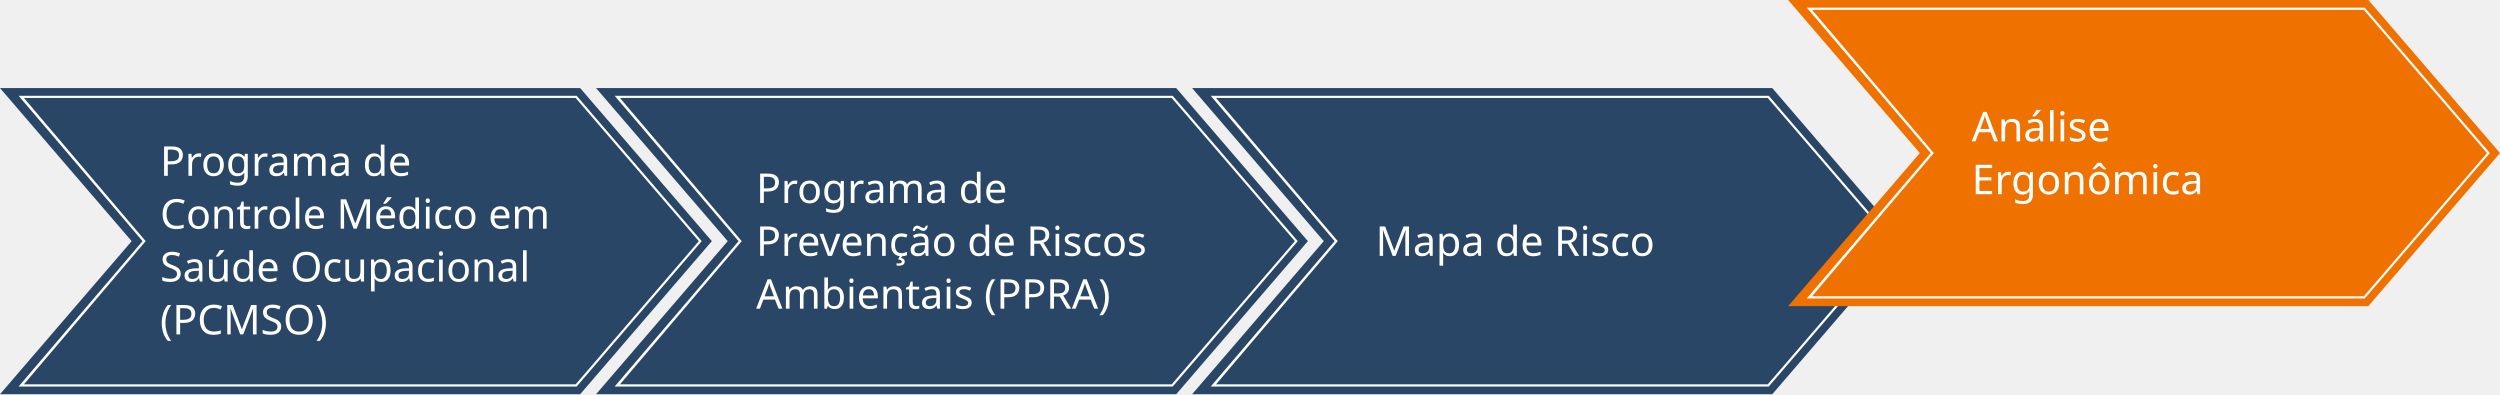
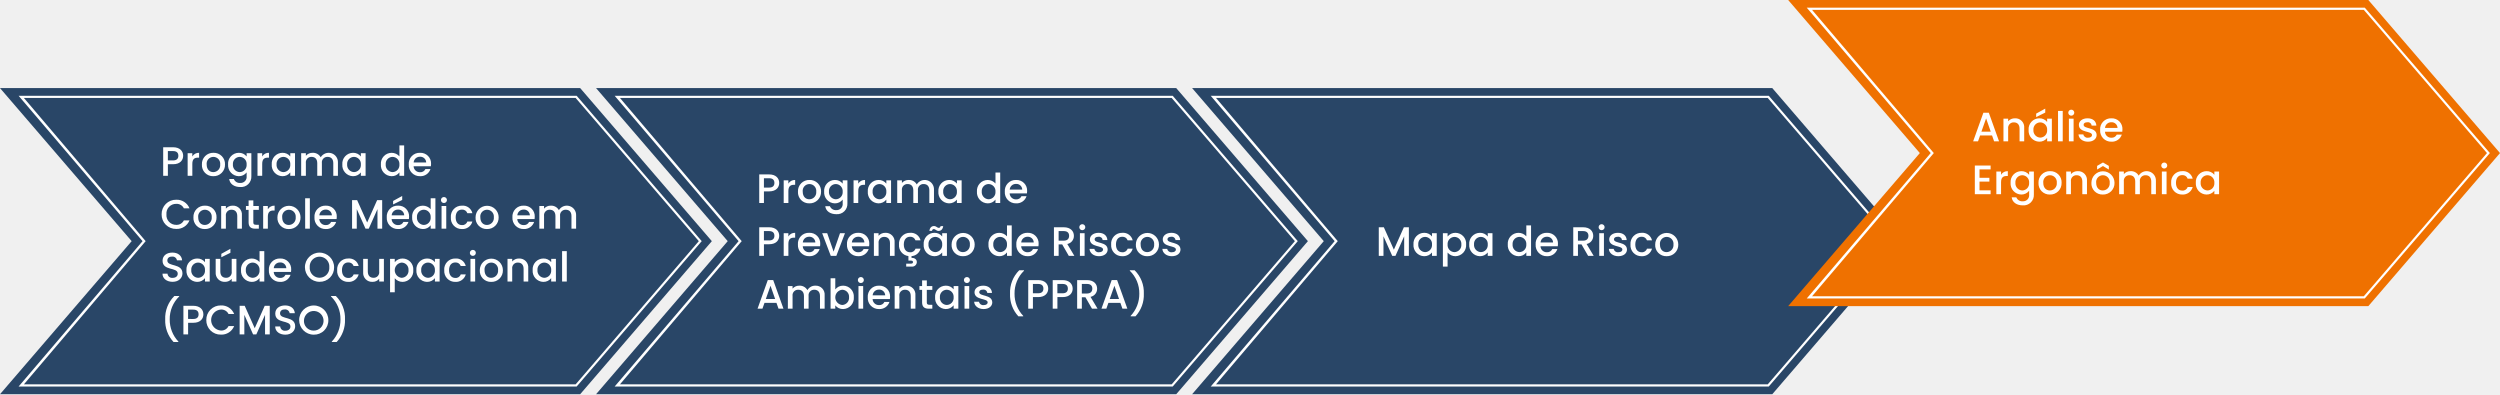
<svg xmlns="http://www.w3.org/2000/svg" width="851.435" height="134.261" viewBox="0 0 851.435 134.261">
  <g id="Grupo_1653" data-name="Grupo 1653" transform="translate(-129.282 -240.369)">
    <g id="Grupo_1649" data-name="Grupo 1649" transform="translate(203.808 18.25)">
      <g id="Grupo_1647" data-name="Grupo 1647">
        <path id="Caminho_21149" data-name="Caminho 21149" d="M197.592,104.261H0L44.843,52.131,0,0H197.592l44.843,52.131Z" transform="translate(128.475 252.119)" fill="#294667" />
        <path id="Caminho_21150" data-name="Caminho 21150" d="M198.531,102.529H8.471L50.689,53.015,8.471,3.5H198.533l42.593,49.515ZM10.28,101.782H198.188l41.95-48.767L198.188,4.247H10.28L51.748,53.015Z" transform="translate(126.334 251.235)" fill="#fff" />
      </g>
-       <text id="Programa_de_Prevenção_de_Riscos_Ambientais_PPRA_" data-name="Programa de Prevenção de Riscos Ambientais (PPRA)" transform="translate(183 276.25)" fill="#fff" font-size="14" font-family="Poppins-Medium, Poppins" font-weight="500">
-         <tspan x="0" y="15">Programa de </tspan>
-         <tspan x="0" y="33">Prevenção de Riscos </tspan>
-         <tspan x="0" y="51">Ambientais (PPRA)</tspan>
-       </text>
+       <path id="Caminho_31894" data-name="Caminho 31894" d="M2.646,9.75V6.572H4.41c1.246,0,1.806.588,1.806,1.6,0,.98-.56,1.582-1.806,1.582ZM7.854,8.168c0-1.582-1.134-2.9-3.444-2.9H1.05V15h1.6V11.052H4.41C6.944,11.052,7.854,9.554,7.854,8.168Zm3.122,2.772c0-1.638.728-2.128,1.9-2.128h.406V7.16a2.513,2.513,0,0,0-2.31,1.246V7.286H9.38V15h1.6Zm11.13.2A3.8,3.8,0,0,0,18.172,7.16a3.8,3.8,0,0,0-3.934,3.976,3.761,3.761,0,0,0,3.864,3.99A3.864,3.864,0,0,0,22.106,11.136Zm-6.244,0a2.3,2.3,0,0,1,2.282-2.59,2.334,2.334,0,0,1,2.324,2.59,2.376,2.376,0,0,1-2.366,2.6C16.9,13.74,15.862,12.886,15.862,11.136Zm7.294-.028a3.733,3.733,0,0,0,3.64,4.018,3.311,3.311,0,0,0,2.674-1.288v1.288a2.055,2.055,0,0,1-2.156,2.3,2.15,2.15,0,0,1-2.2-1.344H23.534c.2,1.708,1.722,2.73,3.78,2.73a3.5,3.5,0,0,0,3.766-3.682V7.286H29.47v1.12A3.268,3.268,0,0,0,26.8,7.16,3.672,3.672,0,0,0,23.156,11.108Zm6.314.028a2.4,2.4,0,0,1-2.338,2.6,2.43,2.43,0,0,1-2.338-2.632,2.367,2.367,0,0,1,2.338-2.562A2.392,2.392,0,0,1,29.47,11.136Zm5.306-.2c0-1.638.728-2.128,1.9-2.128h.406V7.16a2.513,2.513,0,0,0-2.31,1.246V7.286h-1.6V15h1.6Zm3.248.168a3.729,3.729,0,0,0,3.612,4.018,3.32,3.32,0,0,0,2.7-1.274V15h1.61V7.286h-1.61v1.12A3.283,3.283,0,0,0,41.664,7.16,3.672,3.672,0,0,0,38.024,11.108Zm6.314.028A2.4,2.4,0,0,1,42,13.74a2.43,2.43,0,0,1-2.338-2.632A2.367,2.367,0,0,1,42,8.546,2.392,2.392,0,0,1,44.338,11.136ZM58.982,15h1.582V10.45A3.162,3.162,0,0,0,54.7,8.686,2.975,2.975,0,0,0,51.926,7.16a2.938,2.938,0,0,0-2.282,1.008V7.286h-1.6V15h1.6V10.688A1.87,1.87,0,0,1,51.59,8.546c1.162,0,1.932.728,1.932,2.142V15H55.1V10.688A1.87,1.87,0,0,1,57.05,8.546c1.162,0,1.932.728,1.932,2.142Zm3.08-3.892a3.729,3.729,0,0,0,3.612,4.018,3.32,3.32,0,0,0,2.7-1.274V15h1.61V7.286h-1.61v1.12A3.283,3.283,0,0,0,65.7,7.16,3.672,3.672,0,0,0,62.062,11.108Zm6.314.028a2.4,2.4,0,0,1-2.338,2.6A2.43,2.43,0,0,1,63.7,11.108a2.367,2.367,0,0,1,2.338-2.562A2.392,2.392,0,0,1,68.376,11.136Zm6.818-.028a3.733,3.733,0,0,0,3.64,4.018,3.2,3.2,0,0,0,2.674-1.288V15h1.61V4.64h-1.61V8.364a3.553,3.553,0,0,0-2.66-1.2A3.674,3.674,0,0,0,75.194,11.108Zm6.314.028a2.4,2.4,0,0,1-2.338,2.6,2.43,2.43,0,0,1-2.338-2.632A2.367,2.367,0,0,1,79.17,8.546,2.392,2.392,0,0,1,81.508,11.136ZM88.466,8.5a2,2,0,0,1,2.156,1.946h-4.27A2.1,2.1,0,0,1,88.466,8.5Zm3.612,4.2H90.356a1.868,1.868,0,0,1-1.82,1.078,2.122,2.122,0,0,1-2.2-2.044h5.894a4.923,4.923,0,0,0,.056-.784A3.6,3.6,0,0,0,88.536,7.16a3.694,3.694,0,0,0-3.85,3.976,3.743,3.743,0,0,0,3.85,3.99A3.525,3.525,0,0,0,92.078,12.7ZM2.646,27.75V24.572H4.41c1.246,0,1.806.588,1.806,1.6,0,.98-.56,1.582-1.806,1.582Zm5.208-1.582c0-1.582-1.134-2.9-3.444-2.9H1.05V33h1.6V29.052H4.41C6.944,29.052,7.854,27.554,7.854,26.168Zm3.122,2.772c0-1.638.728-2.128,1.9-2.128h.406V25.16a2.513,2.513,0,0,0-2.31,1.246v-1.12H9.38V33h1.6ZM18,26.5A2,2,0,0,1,20.16,28.45H15.89A2.1,2.1,0,0,1,18,26.5Zm3.612,4.2H19.894a1.868,1.868,0,0,1-1.82,1.078,2.122,2.122,0,0,1-2.2-2.044H21.77a4.923,4.923,0,0,0,.056-.784,3.6,3.6,0,0,0-3.752-3.794,3.694,3.694,0,0,0-3.85,3.976,3.743,3.743,0,0,0,3.85,3.99A3.525,3.525,0,0,0,21.616,30.7Zm.868-5.418L25.41,33h1.9l2.94-7.714H28.56l-2.184,6.286-2.184-6.286ZM34.706,26.5a2,2,0,0,1,2.156,1.946h-4.27A2.1,2.1,0,0,1,34.706,26.5Zm3.612,4.2H36.6a1.868,1.868,0,0,1-1.82,1.078,2.122,2.122,0,0,1-2.2-2.044h5.894a4.923,4.923,0,0,0,.056-.784,3.6,3.6,0,0,0-3.752-3.794,3.694,3.694,0,0,0-3.85,3.976,3.743,3.743,0,0,0,3.85,3.99A3.525,3.525,0,0,0,38.318,30.7ZM45.57,33h1.582V28.45a3,3,0,0,0-3.164-3.29,2.968,2.968,0,0,0-2.3,1.008v-.882H40.1V33h1.6V28.688a1.87,1.87,0,0,1,1.946-2.142c1.162,0,1.932.728,1.932,2.142Zm3.08-3.864a3.672,3.672,0,0,0,3.206,3.948v1.54h.77c.49,0,.784.1.784.518s-.294.518-.784.518H51.1v1.008h1.848a1.591,1.591,0,0,0,1.778-1.526c0-.966-.784-1.47-1.82-1.47V33.1a3.38,3.38,0,0,0,3.08-2.534H54.264a1.762,1.762,0,0,1-1.834,1.218c-1.288,0-2.142-.952-2.142-2.646S51.142,26.5,52.43,26.5a1.8,1.8,0,0,1,1.834,1.218h1.722A3.356,3.356,0,0,0,52.43,25.16,3.685,3.685,0,0,0,48.65,29.136Zm8.4-.028a3.729,3.729,0,0,0,3.612,4.018,3.32,3.32,0,0,0,2.7-1.274V33h1.61V25.286h-1.61v1.12A3.283,3.283,0,0,0,60.69,25.16,3.672,3.672,0,0,0,57.05,29.108Zm6.314.028a2.4,2.4,0,0,1-2.338,2.6,2.43,2.43,0,0,1-2.338-2.632,2.367,2.367,0,0,1,2.338-2.562A2.392,2.392,0,0,1,63.364,29.136ZM59,24.488h.9c.056-.406.294-.6.6-.6.56,0,.868.63,1.624.63.812,0,1.428-.532,1.582-1.638h-.9a.59.59,0,0,1-.6.588c-.56,0-.868-.616-1.624-.616C59.766,22.85,59.15,23.382,59,24.488Zm15.428,4.648a3.934,3.934,0,1,0-7.868,0,3.761,3.761,0,0,0,3.864,3.99A3.864,3.864,0,0,0,74.424,29.136Zm-6.244,0a2.3,2.3,0,0,1,2.282-2.59,2.334,2.334,0,0,1,2.324,2.59,2.376,2.376,0,0,1-2.366,2.6C69.216,31.74,68.18,30.886,68.18,29.136Zm10.934-.028a3.733,3.733,0,0,0,3.64,4.018,3.2,3.2,0,0,0,2.674-1.288V33h1.61V22.64h-1.61v3.724a3.553,3.553,0,0,0-2.66-1.2A3.674,3.674,0,0,0,79.114,29.108Zm6.314.028a2.4,2.4,0,0,1-2.338,2.6,2.43,2.43,0,0,1-2.338-2.632,2.367,2.367,0,0,1,2.338-2.562A2.392,2.392,0,0,1,85.428,29.136ZM92.386,26.5a2,2,0,0,1,2.156,1.946h-4.27A2.1,2.1,0,0,1,92.386,26.5ZM96,30.7H94.276a1.868,1.868,0,0,1-1.82,1.078,2.122,2.122,0,0,1-2.2-2.044h5.894a4.923,4.923,0,0,0,.056-.784,3.6,3.6,0,0,0-3.752-3.794,3.694,3.694,0,0,0-3.85,3.976,3.743,3.743,0,0,0,3.85,3.99A3.525,3.525,0,0,0,96,30.7Zm10.584-4.522c0,.966-.56,1.652-1.806,1.652h-1.764V24.572h1.764C106.022,24.572,106.582,25.2,106.582,26.182Zm-5.166-2.912V33h1.6V29.108h1.218L106.47,33h1.9l-2.408-4.032a2.769,2.769,0,0,0,2.254-2.786c0-1.582-1.134-2.912-3.444-2.912ZM110.264,33h1.6V25.286h-1.6Zm.812-8.736a1.022,1.022,0,1,0-1.022-1.022A1.007,1.007,0,0,0,111.076,24.264Zm8.638,6.58c-.084-2.786-4.438-1.918-4.438-3.472,0-.518.448-.868,1.3-.868a1.276,1.276,0,0,1,1.442,1.134h1.6c-.084-1.54-1.232-2.478-2.982-2.478-1.82,0-2.968.994-2.968,2.226,0,2.828,4.48,1.96,4.48,3.472,0,.532-.49.924-1.414.924a1.407,1.407,0,0,1-1.54-1.148H113.54c.07,1.4,1.372,2.492,3.22,2.492C118.58,33.126,119.714,32.146,119.714,30.844Zm1.19-1.708a3.689,3.689,0,0,0,3.78,3.99,3.465,3.465,0,0,0,3.556-2.562h-1.722a1.762,1.762,0,0,1-1.834,1.218c-1.288,0-2.142-.952-2.142-2.646s.854-2.632,2.142-2.632a1.8,1.8,0,0,1,1.834,1.218h1.722a3.355,3.355,0,0,0-3.556-2.562A3.685,3.685,0,0,0,120.9,29.136Zm16.282,0a3.934,3.934,0,1,0-7.868,0,3.761,3.761,0,0,0,3.864,3.99A3.864,3.864,0,0,0,137.186,29.136Zm-6.244,0a2.3,2.3,0,0,1,2.282-2.59,2.334,2.334,0,0,1,2.324,2.59,2.376,2.376,0,0,1-2.366,2.6C131.978,31.74,130.942,30.886,130.942,29.136Zm13.58,1.708c-.084-2.786-4.438-1.918-4.438-3.472,0-.518.448-.868,1.3-.868a1.276,1.276,0,0,1,1.442,1.134h1.6c-.084-1.54-1.232-2.478-2.982-2.478-1.82,0-2.968.994-2.968,2.226,0,2.828,4.48,1.96,4.48,3.472,0,.532-.49.924-1.414.924A1.407,1.407,0,0,1,140,30.634h-1.652c.07,1.4,1.372,2.492,3.22,2.492C143.388,33.126,144.522,32.146,144.522,30.844ZM7.616,51H9.3L5.81,41.256H3.962L.476,51H2.142l.7-1.988H6.916ZM6.468,47.71H3.29l1.6-4.522ZM21.742,51h1.582V46.45a3.014,3.014,0,0,0-3.178-3.29,3.02,3.02,0,0,0-2.688,1.526,2.975,2.975,0,0,0-2.772-1.526A2.938,2.938,0,0,0,12.4,44.168v-.882h-1.6V51h1.6V46.688a1.87,1.87,0,0,1,1.946-2.142c1.162,0,1.932.728,1.932,2.142V51h1.582V46.688a1.87,1.87,0,0,1,1.946-2.142c1.162,0,1.932.728,1.932,2.142Zm5.208-6.566V40.64h-1.6V51h1.6V49.88a3.278,3.278,0,0,0,2.688,1.246,3.723,3.723,0,0,0,3.626-4.018,3.653,3.653,0,0,0-3.626-3.948A3.3,3.3,0,0,0,26.95,44.434Zm4.69,2.674a2.432,2.432,0,0,1-2.352,2.632,2.611,2.611,0,0,1,0-5.194A2.369,2.369,0,0,1,31.64,47.108ZM34.846,51h1.6V43.286h-1.6Zm.812-8.736a1.022,1.022,0,1,0-1.022-1.022A1.007,1.007,0,0,0,35.658,42.264ZM41.79,44.5a2,2,0,0,1,2.156,1.946h-4.27A2.1,2.1,0,0,1,41.79,44.5ZM45.4,48.7H43.68a1.868,1.868,0,0,1-1.82,1.078,2.122,2.122,0,0,1-2.2-2.044h5.894a4.923,4.923,0,0,0,.056-.784A3.6,3.6,0,0,0,41.86,43.16a3.694,3.694,0,0,0-3.85,3.976,3.743,3.743,0,0,0,3.85,3.99A3.525,3.525,0,0,0,45.4,48.7ZM52.654,51h1.582V46.45a3,3,0,0,0-3.164-3.29,2.968,2.968,0,0,0-2.3,1.008v-.882h-1.6V51h1.6V46.688a1.87,1.87,0,0,1,1.946-2.142c1.162,0,1.932.728,1.932,2.142Zm3.864-2.142c0,1.568.854,2.142,2.226,2.142H60V49.67h-.98c-.672,0-.9-.238-.9-.812v-4.27H60v-1.3H58.128V41.368h-1.61v1.918h-.91v1.3h.91Zm4.424-1.75a3.729,3.729,0,0,0,3.612,4.018,3.32,3.32,0,0,0,2.7-1.274V51h1.61V43.286h-1.61v1.12a3.283,3.283,0,0,0-2.674-1.246A3.672,3.672,0,0,0,60.942,47.108Zm6.314.028a2.4,2.4,0,0,1-2.338,2.6,2.43,2.43,0,0,1-2.338-2.632,2.367,2.367,0,0,1,2.338-2.562A2.392,2.392,0,0,1,67.256,47.136ZM70.966,51h1.6V43.286h-1.6Zm.812-8.736a1.022,1.022,0,1,0-1.022-1.022A1.007,1.007,0,0,0,71.778,42.264Zm8.638,6.58c-.084-2.786-4.438-1.918-4.438-3.472,0-.518.448-.868,1.3-.868a1.276,1.276,0,0,1,1.442,1.134h1.6c-.084-1.54-1.232-2.478-2.982-2.478-1.82,0-2.968.994-2.968,2.226,0,2.828,4.48,1.96,4.48,3.472,0,.532-.49.924-1.414.924a1.407,1.407,0,0,1-1.54-1.148H74.242c.07,1.4,1.372,2.492,3.22,2.492C79.282,51.126,80.416,50.146,80.416,48.844ZM90.958,53.6V53.45A10.814,10.814,0,0,1,88,45.9a10.638,10.638,0,0,1,3.234-7.826v-.154H89.586a10.621,10.621,0,0,0-3.122,7.98,10.709,10.709,0,0,0,2.842,7.7Zm3.3-7.854V42.572h1.764c1.246,0,1.806.588,1.806,1.6,0,.98-.56,1.582-1.806,1.582Zm5.208-1.582c0-1.582-1.134-2.9-3.444-2.9h-3.36V51h1.6V47.052h1.764C98.56,47.052,99.47,45.554,99.47,44.168Zm3.122,1.582V42.572h1.764c1.246,0,1.806.588,1.806,1.6,0,.98-.56,1.582-1.806,1.582Zm5.208-1.582c0-1.582-1.134-2.9-3.444-2.9H101V51h1.6V47.052h1.764C106.89,47.052,107.8,45.554,107.8,44.168Zm6.692.014c0,.966-.56,1.652-1.806,1.652h-1.764V42.572h1.764C113.932,42.572,114.492,43.2,114.492,44.182Zm-5.166-2.912V51h1.6V47.108h1.218L114.38,51h1.9l-2.408-4.032a2.769,2.769,0,0,0,2.254-2.786c0-1.582-1.134-2.912-3.444-2.912ZM124.74,51h1.68l-3.486-9.744h-1.848L117.6,51h1.666l.7-1.988h4.074Zm-1.148-3.29h-3.178l1.6-4.522ZM127.54,53.6V53.45a10.814,10.814,0,0,0,2.954-7.546,10.638,10.638,0,0,0-3.234-7.826v-.154h1.652a10.621,10.621,0,0,1,3.122,7.98,10.709,10.709,0,0,1-2.842,7.7Z" transform="translate(183 276.25)" fill="#fff" />
    </g>
    <g id="Grupo_1650" data-name="Grupo 1650" transform="translate(406.808 18.25)">
      <g id="Grupo_1647-2" data-name="Grupo 1647">
        <path id="Caminho_21149-2" data-name="Caminho 21149" d="M197.592,104.261H0L44.843,52.131,0,0H197.592l44.843,52.131Z" transform="translate(128.475 252.119)" fill="#294667" />
        <path id="Caminho_21150-2" data-name="Caminho 21150" d="M198.531,102.529H8.471L50.689,53.015,8.471,3.5H198.533l42.593,49.515ZM10.28,101.782H198.188l41.95-48.767L198.188,4.247H10.28L51.748,53.015Z" transform="translate(126.334 251.235)" fill="#fff" />
      </g>
-       <text id="Mapa_de_Risco" data-name="Mapa de Risco" transform="translate(191 294.25)" fill="#fff" font-size="14" font-family="Poppins-Medium, Poppins" font-weight="500">
-         <tspan x="0" y="15">Mapa de Risco</tspan>
-       </text>
+       <path id="Caminho_31895" data-name="Caminho 31895" d="M1.05,15h1.6V8.336L5.628,15H6.734L9.7,8.336V15h1.6V5.27H9.59l-3.4,7.63L2.772,5.27H1.05Zm11.816-3.892a3.729,3.729,0,0,0,3.612,4.018,3.32,3.32,0,0,0,2.7-1.274V15h1.61V7.286H19.18v1.12A3.283,3.283,0,0,0,16.506,7.16,3.672,3.672,0,0,0,12.866,11.108Zm6.314.028a2.4,2.4,0,0,1-2.338,2.6A2.43,2.43,0,0,1,14.5,11.108a2.367,2.367,0,0,1,2.338-2.562A2.392,2.392,0,0,1,19.18,11.136ZM24.486,8.42V7.286h-1.6V18.668h1.6V13.88a3.488,3.488,0,0,0,2.688,1.246A3.723,3.723,0,0,0,30.8,11.108,3.661,3.661,0,0,0,27.174,7.16,3.366,3.366,0,0,0,24.486,8.42Zm4.69,2.688a2.432,2.432,0,0,1-2.352,2.632,2.4,2.4,0,0,1-2.338-2.6,2.4,2.4,0,0,1,2.338-2.59A2.369,2.369,0,0,1,29.176,11.108Zm2.674,0a3.729,3.729,0,0,0,3.612,4.018,3.32,3.32,0,0,0,2.7-1.274V15h1.61V7.286h-1.61v1.12A3.283,3.283,0,0,0,35.49,7.16,3.672,3.672,0,0,0,31.85,11.108Zm6.314.028a2.4,2.4,0,0,1-2.338,2.6,2.43,2.43,0,0,1-2.338-2.632,2.367,2.367,0,0,1,2.338-2.562A2.392,2.392,0,0,1,38.164,11.136Zm6.818-.028a3.733,3.733,0,0,0,3.64,4.018A3.2,3.2,0,0,0,51.3,13.838V15h1.61V4.64H51.3V8.364a3.553,3.553,0,0,0-2.66-1.2A3.674,3.674,0,0,0,44.982,11.108Zm6.314.028a2.4,2.4,0,0,1-2.338,2.6,2.43,2.43,0,0,1-2.338-2.632,2.367,2.367,0,0,1,2.338-2.562A2.392,2.392,0,0,1,51.3,11.136ZM58.254,8.5A2,2,0,0,1,60.41,10.45H56.14A2.1,2.1,0,0,1,58.254,8.5Zm3.612,4.2H60.144a1.868,1.868,0,0,1-1.82,1.078,2.122,2.122,0,0,1-2.2-2.044H62.02a4.923,4.923,0,0,0,.056-.784A3.6,3.6,0,0,0,58.324,7.16a3.694,3.694,0,0,0-3.85,3.976,3.743,3.743,0,0,0,3.85,3.99A3.525,3.525,0,0,0,61.866,12.7ZM72.45,8.182c0,.966-.56,1.652-1.806,1.652H68.88V6.572h1.764C71.89,6.572,72.45,7.2,72.45,8.182ZM67.284,5.27V15h1.6V11.108H70.1L72.338,15h1.9l-2.408-4.032a2.769,2.769,0,0,0,2.254-2.786c0-1.582-1.134-2.912-3.444-2.912ZM76.132,15h1.6V7.286h-1.6Zm.812-8.736a1.022,1.022,0,1,0-1.022-1.022A1.007,1.007,0,0,0,76.944,6.264Zm8.638,6.58c-.084-2.786-4.438-1.918-4.438-3.472,0-.518.448-.868,1.3-.868a1.276,1.276,0,0,1,1.442,1.134h1.6C85.4,8.1,84.252,7.16,82.5,7.16c-1.82,0-2.968.994-2.968,2.226,0,2.828,4.48,1.96,4.48,3.472,0,.532-.49.924-1.414.924a1.407,1.407,0,0,1-1.54-1.148H79.408c.07,1.4,1.372,2.492,3.22,2.492C84.448,15.126,85.582,14.146,85.582,12.844Zm1.19-1.708a3.689,3.689,0,0,0,3.78,3.99,3.465,3.465,0,0,0,3.556-2.562H92.386a1.762,1.762,0,0,1-1.834,1.218c-1.288,0-2.142-.952-2.142-2.646S89.264,8.5,90.552,8.5a1.8,1.8,0,0,1,1.834,1.218h1.722A3.356,3.356,0,0,0,90.552,7.16,3.685,3.685,0,0,0,86.772,11.136Zm16.282,0a3.934,3.934,0,1,0-7.868,0,3.761,3.761,0,0,0,3.864,3.99A3.864,3.864,0,0,0,103.054,11.136Zm-6.244,0a2.3,2.3,0,0,1,2.282-2.59,2.334,2.334,0,0,1,2.324,2.59,2.376,2.376,0,0,1-2.366,2.6C97.846,13.74,96.81,12.886,96.81,11.136Z" transform="translate(191 294.25)" fill="#fff" />
    </g>
    <g id="Grupo_1673" data-name="Grupo 1673" transform="translate(609.808 -11.75)">
      <g id="Grupo_1647-3" data-name="Grupo 1647">
        <path id="Caminho_21149-3" data-name="Caminho 21149" d="M197.592,104.261H0L44.843,52.131,0,0H197.592l44.843,52.131Z" transform="translate(128.475 252.119)" fill="#ef7100" />
        <path id="Caminho_21150-3" data-name="Caminho 21150" d="M198.531,102.529H8.471L50.689,53.015,8.471,3.5H198.533l42.593,49.515ZM10.28,101.782H198.188l41.95-48.767L198.188,4.247H10.28L51.748,53.015Z" transform="translate(126.334 251.235)" fill="#fff" />
      </g>
-       <text id="Análise_Ergonômica" data-name="Análise Ergonômica" transform="translate(191 285.25)" fill="#fff" font-size="14" font-family="Poppins-Medium, Poppins" font-weight="500">
-         <tspan x="0" y="15">Análise </tspan>
-         <tspan x="0" y="33">Ergonômica</tspan>
-       </text>
+       <path id="Caminho_31896" data-name="Caminho 31896" d="M7.616,15H9.3L5.81,5.256H3.962L.476,15H2.142l.7-1.988H6.916ZM6.468,11.71H3.29l1.6-4.522ZM16.282,15h1.582V10.45A3,3,0,0,0,14.7,7.16a2.968,2.968,0,0,0-2.3,1.008V7.286h-1.6V15h1.6V10.688A1.87,1.87,0,0,1,14.35,8.546c1.162,0,1.932.728,1.932,2.142Zm3.08-3.892a3.729,3.729,0,0,0,3.612,4.018,3.32,3.32,0,0,0,2.7-1.274V15h1.61V7.286h-1.61v1.12A3.283,3.283,0,0,0,23,7.16,3.672,3.672,0,0,0,19.362,11.108Zm6.314.028a2.4,2.4,0,0,1-2.338,2.6A2.43,2.43,0,0,1,21,11.108a2.367,2.367,0,0,1,2.338-2.562A2.392,2.392,0,0,1,25.676,11.136ZM21.938,5.564V6.74l3.094-1.526V3.856ZM29.386,15h1.6V4.64h-1.6Zm3.7,0h1.6V7.286h-1.6Zm.812-8.736a1.022,1.022,0,1,0-1.022-1.022A1.007,1.007,0,0,0,33.894,6.264Zm8.638,6.58c-.084-2.786-4.438-1.918-4.438-3.472,0-.518.448-.868,1.3-.868a1.276,1.276,0,0,1,1.442,1.134h1.6C42.35,8.1,41.2,7.16,39.452,7.16c-1.82,0-2.968.994-2.968,2.226,0,2.828,4.48,1.96,4.48,3.472,0,.532-.49.924-1.414.924a1.407,1.407,0,0,1-1.54-1.148H36.358c.07,1.4,1.372,2.492,3.22,2.492C41.4,15.126,42.532,14.146,42.532,12.844ZM47.5,8.5a2,2,0,0,1,2.156,1.946h-4.27A2.1,2.1,0,0,1,47.5,8.5Zm3.612,4.2H49.392a1.868,1.868,0,0,1-1.82,1.078,2.122,2.122,0,0,1-2.2-2.044h5.894a4.923,4.923,0,0,0,.056-.784A3.6,3.6,0,0,0,47.572,7.16a3.694,3.694,0,0,0-3.85,3.976,3.743,3.743,0,0,0,3.85,3.99A3.525,3.525,0,0,0,51.114,12.7ZM6.426,23.256H1.05V33H6.426V31.7H2.646V28.716h3.36v-1.3H2.646V24.558h3.78ZM9.982,28.94c0-1.638.728-2.128,1.9-2.128h.406V25.16a2.513,2.513,0,0,0-2.31,1.246v-1.12h-1.6V33h1.6Zm3.248.168a3.733,3.733,0,0,0,3.64,4.018,3.311,3.311,0,0,0,2.674-1.288v1.288a2.055,2.055,0,0,1-2.156,2.3,2.15,2.15,0,0,1-2.2-1.344H13.608c.2,1.708,1.722,2.73,3.78,2.73a3.5,3.5,0,0,0,3.766-3.682v-7.84h-1.61v1.12A3.268,3.268,0,0,0,16.87,25.16,3.672,3.672,0,0,0,13.23,29.108Zm6.314.028a2.4,2.4,0,0,1-2.338,2.6,2.43,2.43,0,0,1-2.338-2.632,2.367,2.367,0,0,1,2.338-2.562A2.392,2.392,0,0,1,19.544,29.136Zm11.06,0A3.8,3.8,0,0,0,26.67,25.16a3.8,3.8,0,0,0-3.934,3.976,3.761,3.761,0,0,0,3.864,3.99A3.864,3.864,0,0,0,30.6,29.136Zm-6.244,0a2.3,2.3,0,0,1,2.282-2.59,2.334,2.334,0,0,1,2.324,2.59,2.376,2.376,0,0,1-2.366,2.6C25.4,31.74,24.36,30.886,24.36,29.136ZM37.66,33h1.582V28.45a3,3,0,0,0-3.164-3.29,2.968,2.968,0,0,0-2.3,1.008v-.882h-1.6V33h1.6V28.688a1.87,1.87,0,0,1,1.946-2.142c1.162,0,1.932.728,1.932,2.142Zm10.962-3.864a3.934,3.934,0,1,0-7.868,0,3.761,3.761,0,0,0,3.864,3.99A3.864,3.864,0,0,0,48.622,29.136Zm-6.244,0a2.3,2.3,0,0,1,2.282-2.59,2.334,2.334,0,0,1,2.324,2.59,2.376,2.376,0,0,1-2.366,2.6C43.414,31.74,42.378,30.886,42.378,29.136Zm4.312-5.768-2-1.162-2,1.162v1.246l2-1.2,2,1.2ZM61.138,33H62.72V28.45a3.162,3.162,0,0,0-5.866-1.764,2.975,2.975,0,0,0-2.772-1.526A2.938,2.938,0,0,0,51.8,26.168v-.882H50.2V33h1.6V28.688a1.87,1.87,0,0,1,1.946-2.142c1.162,0,1.932.728,1.932,2.142V33H57.26V28.688a1.87,1.87,0,0,1,1.946-2.142c1.162,0,1.932.728,1.932,2.142Zm3.612,0h1.6V25.286h-1.6Zm.812-8.736a1.022,1.022,0,1,0-1.022-1.022A1.007,1.007,0,0,0,65.562,24.264Zm2.352,4.872a3.689,3.689,0,0,0,3.78,3.99,3.465,3.465,0,0,0,3.556-2.562H73.528a1.762,1.762,0,0,1-1.834,1.218c-1.288,0-2.142-.952-2.142-2.646s.854-2.632,2.142-2.632a1.8,1.8,0,0,1,1.834,1.218H75.25a3.356,3.356,0,0,0-3.556-2.562A3.685,3.685,0,0,0,67.914,29.136Zm8.4-.028a3.729,3.729,0,0,0,3.612,4.018,3.32,3.32,0,0,0,2.7-1.274V33h1.61V25.286h-1.61v1.12a3.283,3.283,0,0,0-2.674-1.246A3.672,3.672,0,0,0,76.314,29.108Zm6.314.028a2.4,2.4,0,0,1-2.338,2.6,2.43,2.43,0,0,1-2.338-2.632,2.367,2.367,0,0,1,2.338-2.562A2.392,2.392,0,0,1,82.628,29.136Z" transform="translate(191 285.25)" fill="#fff" />
    </g>
    <g id="Grupo_1652" data-name="Grupo 1652" transform="translate(0.808 18.25)">
      <g id="Grupo_1647-4" data-name="Grupo 1647">
        <path id="Caminho_21149-4" data-name="Caminho 21149" d="M197.592,104.261H0L44.843,52.131,0,0H197.592l44.843,52.131Z" transform="translate(128.475 252.119)" fill="#294667" />
        <path id="Caminho_21150-4" data-name="Caminho 21150" d="M198.531,102.529H8.471L50.689,53.015,8.471,3.5H198.533l42.593,49.515ZM10.28,101.782H198.188l41.95-48.767L198.188,4.247H10.28L51.748,53.015Z" transform="translate(126.334 251.235)" fill="#fff" />
      </g>
-       <text id="Programa_de_Controle_Médico_em_Saúde_Ocupacional_PCMSO_" data-name="Programa de Controle Médico em Saúde Ocupacional (PCMSO)" transform="translate(183 267)" fill="#fff" font-size="14" font-family="Poppins-Medium, Poppins" font-weight="500">
-         <tspan x="0" y="15">Programa de </tspan>
-         <tspan x="0" y="33">Controle Médico em </tspan>
-         <tspan x="0" y="51">Saúde Ocupacional </tspan>
-         <tspan x="0" y="69">(PCMSO)</tspan>
-       </text>
+       <path id="Caminho_31893" data-name="Caminho 31893" d="M2.646,9.75V6.572H4.41c1.246,0,1.806.588,1.806,1.6,0,.98-.56,1.582-1.806,1.582ZM7.854,8.168c0-1.582-1.134-2.9-3.444-2.9H1.05V15h1.6V11.052H4.41C6.944,11.052,7.854,9.554,7.854,8.168Zm3.122,2.772c0-1.638.728-2.128,1.9-2.128h.406V7.16a2.513,2.513,0,0,0-2.31,1.246V7.286H9.38V15h1.6Zm11.13.2A3.8,3.8,0,0,0,18.172,7.16a3.8,3.8,0,0,0-3.934,3.976,3.761,3.761,0,0,0,3.864,3.99A3.864,3.864,0,0,0,22.106,11.136Zm-6.244,0a2.3,2.3,0,0,1,2.282-2.59,2.334,2.334,0,0,1,2.324,2.59,2.376,2.376,0,0,1-2.366,2.6C16.9,13.74,15.862,12.886,15.862,11.136Zm7.294-.028a3.733,3.733,0,0,0,3.64,4.018,3.311,3.311,0,0,0,2.674-1.288v1.288a2.055,2.055,0,0,1-2.156,2.3,2.15,2.15,0,0,1-2.2-1.344H23.534c.2,1.708,1.722,2.73,3.78,2.73a3.5,3.5,0,0,0,3.766-3.682V7.286H29.47v1.12A3.268,3.268,0,0,0,26.8,7.16,3.672,3.672,0,0,0,23.156,11.108Zm6.314.028a2.4,2.4,0,0,1-2.338,2.6,2.43,2.43,0,0,1-2.338-2.632,2.367,2.367,0,0,1,2.338-2.562A2.392,2.392,0,0,1,29.47,11.136Zm5.306-.2c0-1.638.728-2.128,1.9-2.128h.406V7.16a2.513,2.513,0,0,0-2.31,1.246V7.286h-1.6V15h1.6Zm3.248.168a3.729,3.729,0,0,0,3.612,4.018,3.32,3.32,0,0,0,2.7-1.274V15h1.61V7.286h-1.61v1.12A3.283,3.283,0,0,0,41.664,7.16,3.672,3.672,0,0,0,38.024,11.108Zm6.314.028A2.4,2.4,0,0,1,42,13.74a2.43,2.43,0,0,1-2.338-2.632A2.367,2.367,0,0,1,42,8.546,2.392,2.392,0,0,1,44.338,11.136ZM58.982,15h1.582V10.45A3.162,3.162,0,0,0,54.7,8.686,2.975,2.975,0,0,0,51.926,7.16a2.938,2.938,0,0,0-2.282,1.008V7.286h-1.6V15h1.6V10.688A1.87,1.87,0,0,1,51.59,8.546c1.162,0,1.932.728,1.932,2.142V15H55.1V10.688A1.87,1.87,0,0,1,57.05,8.546c1.162,0,1.932.728,1.932,2.142Zm3.08-3.892a3.729,3.729,0,0,0,3.612,4.018,3.32,3.32,0,0,0,2.7-1.274V15h1.61V7.286h-1.61v1.12A3.283,3.283,0,0,0,65.7,7.16,3.672,3.672,0,0,0,62.062,11.108Zm6.314.028a2.4,2.4,0,0,1-2.338,2.6A2.43,2.43,0,0,1,63.7,11.108a2.367,2.367,0,0,1,2.338-2.562A2.392,2.392,0,0,1,68.376,11.136Zm6.818-.028a3.733,3.733,0,0,0,3.64,4.018,3.2,3.2,0,0,0,2.674-1.288V15h1.61V4.64h-1.61V8.364a3.553,3.553,0,0,0-2.66-1.2A3.674,3.674,0,0,0,75.194,11.108Zm6.314.028a2.4,2.4,0,0,1-2.338,2.6,2.43,2.43,0,0,1-2.338-2.632A2.367,2.367,0,0,1,79.17,8.546,2.392,2.392,0,0,1,81.508,11.136ZM88.466,8.5a2,2,0,0,1,2.156,1.946h-4.27A2.1,2.1,0,0,1,88.466,8.5Zm3.612,4.2H90.356a1.868,1.868,0,0,1-1.82,1.078,2.122,2.122,0,0,1-2.2-2.044h5.894a4.923,4.923,0,0,0,.056-.784A3.6,3.6,0,0,0,88.536,7.16a3.694,3.694,0,0,0-3.85,3.976,3.743,3.743,0,0,0,3.85,3.99A3.525,3.525,0,0,0,92.078,12.7ZM.518,28.114a4.858,4.858,0,0,0,4.97,4.97,4.627,4.627,0,0,0,4.522-2.912H8.092a2.719,2.719,0,0,1-2.6,1.526,3.284,3.284,0,0,1-3.332-3.584,3.272,3.272,0,0,1,3.332-3.57,2.719,2.719,0,0,1,2.6,1.526H10.01a4.638,4.638,0,0,0-4.522-2.926A4.867,4.867,0,0,0,.518,28.114Zm18.7,1.022a3.8,3.8,0,0,0-3.934-3.976,3.8,3.8,0,0,0-3.934,3.976,3.761,3.761,0,0,0,3.864,3.99A3.864,3.864,0,0,0,19.222,29.136Zm-6.244,0a2.3,2.3,0,0,1,2.282-2.59,2.334,2.334,0,0,1,2.324,2.59,2.376,2.376,0,0,1-2.366,2.6C14.014,31.74,12.978,30.886,12.978,29.136ZM26.278,33H27.86V28.45A3,3,0,0,0,24.7,25.16a2.968,2.968,0,0,0-2.3,1.008v-.882H20.8V33h1.6V28.688a1.87,1.87,0,0,1,1.946-2.142c1.162,0,1.932.728,1.932,2.142Zm3.864-2.142C30.142,32.426,31,33,32.368,33h1.26V31.67h-.98c-.672,0-.9-.238-.9-.812v-4.27h1.876v-1.3H31.752V23.368h-1.61v1.918h-.91v1.3h.91Zm6.552-1.918c0-1.638.728-2.128,1.9-2.128H39V25.16a2.513,2.513,0,0,0-2.31,1.246v-1.12H35.1V33h1.6Zm11.13.2a3.934,3.934,0,1,0-7.868,0,3.761,3.761,0,0,0,3.864,3.99A3.864,3.864,0,0,0,47.824,29.136Zm-6.244,0a2.3,2.3,0,0,1,2.282-2.59,2.334,2.334,0,0,1,2.324,2.59,2.376,2.376,0,0,1-2.366,2.6C42.616,31.74,41.58,30.886,41.58,29.136ZM49.406,33H51V22.64h-1.6Zm6.944-6.5a2,2,0,0,1,2.156,1.946h-4.27A2.1,2.1,0,0,1,56.35,26.5Zm3.612,4.2H58.24a1.868,1.868,0,0,1-1.82,1.078,2.122,2.122,0,0,1-2.2-2.044h5.894a4.923,4.923,0,0,0,.056-.784A3.6,3.6,0,0,0,56.42,25.16a3.694,3.694,0,0,0-3.85,3.976,3.743,3.743,0,0,0,3.85,3.99A3.525,3.525,0,0,0,59.962,30.7ZM65.38,33h1.6V26.336L69.958,33h1.106l2.968-6.664V33h1.6V23.27H73.92l-3.4,7.63L67.1,23.27H65.38Zm15.6-6.5a2,2,0,0,1,2.156,1.946h-4.27A2.1,2.1,0,0,1,80.976,26.5Zm3.612,4.2H82.866a1.868,1.868,0,0,1-1.82,1.078,2.122,2.122,0,0,1-2.2-2.044h5.894a4.923,4.923,0,0,0,.056-.784,3.6,3.6,0,0,0-3.752-3.794,3.694,3.694,0,0,0-3.85,3.976,3.743,3.743,0,0,0,3.85,3.99A3.525,3.525,0,0,0,84.588,30.7Zm-5.236-7.14V24.74l3.094-1.526V21.856Zm6.482,5.544a3.733,3.733,0,0,0,3.64,4.018,3.2,3.2,0,0,0,2.674-1.288V33h1.61V22.64h-1.61v3.724a3.553,3.553,0,0,0-2.66-1.2A3.674,3.674,0,0,0,85.834,29.108Zm6.314.028a2.4,2.4,0,0,1-2.338,2.6,2.43,2.43,0,0,1-2.338-2.632,2.367,2.367,0,0,1,2.338-2.562A2.392,2.392,0,0,1,92.148,29.136ZM95.858,33h1.6V25.286h-1.6Zm.812-8.736a1.022,1.022,0,1,0-1.022-1.022A1.007,1.007,0,0,0,96.67,24.264Zm2.352,4.872a3.689,3.689,0,0,0,3.78,3.99,3.465,3.465,0,0,0,3.556-2.562h-1.722a1.762,1.762,0,0,1-1.834,1.218c-1.288,0-2.142-.952-2.142-2.646s.854-2.632,2.142-2.632a1.8,1.8,0,0,1,1.834,1.218h1.722A3.356,3.356,0,0,0,102.8,25.16,3.685,3.685,0,0,0,99.022,29.136Zm16.282,0a3.934,3.934,0,1,0-7.868,0,3.761,3.761,0,0,0,3.864,3.99A3.864,3.864,0,0,0,115.3,29.136Zm-6.244,0a2.3,2.3,0,0,1,2.282-2.59,2.334,2.334,0,0,1,2.324,2.59,2.376,2.376,0,0,1-2.366,2.6C110.1,31.74,109.06,30.886,109.06,29.136ZM123.774,26.5a2,2,0,0,1,2.156,1.946h-4.27A2.1,2.1,0,0,1,123.774,26.5Zm3.612,4.2h-1.722a1.868,1.868,0,0,1-1.82,1.078,2.122,2.122,0,0,1-2.2-2.044h5.894a4.923,4.923,0,0,0,.056-.784,3.6,3.6,0,0,0-3.752-3.794,3.694,3.694,0,0,0-3.85,3.976,3.743,3.743,0,0,0,3.85,3.99A3.525,3.525,0,0,0,127.386,30.7ZM140.1,33h1.582V28.45a3.162,3.162,0,0,0-5.866-1.764,2.975,2.975,0,0,0-2.772-1.526,2.938,2.938,0,0,0-2.282,1.008v-.882h-1.6V33h1.6V28.688a1.87,1.87,0,0,1,1.946-2.142c1.162,0,1.932.728,1.932,2.142V33h1.582V28.688a1.87,1.87,0,0,1,1.946-2.142c1.162,0,1.932.728,1.932,2.142ZM7.616,48.242c0-3.556-5.152-2.184-5.152-4.382,0-.938.714-1.386,1.638-1.358A1.522,1.522,0,0,1,5.74,43.79H7.5c-.14-1.666-1.456-2.646-3.318-2.646C2.2,41.144.84,42.208.84,43.916c0,3.584,5.166,2.058,5.166,4.41,0,.826-.63,1.428-1.75,1.428A1.561,1.561,0,0,1,2.52,48.312H.812c0,1.722,1.5,2.786,3.444,2.786C6.426,51.1,7.616,49.7,7.616,48.242Zm1.358-1.134a3.729,3.729,0,0,0,3.612,4.018,3.32,3.32,0,0,0,2.7-1.274V51H16.9V43.286h-1.61v1.12a3.283,3.283,0,0,0-2.674-1.246A3.672,3.672,0,0,0,8.974,47.108Zm6.314.028a2.4,2.4,0,0,1-2.338,2.6,2.43,2.43,0,0,1-2.338-2.632,2.367,2.367,0,0,1,2.338-2.562A2.392,2.392,0,0,1,15.288,47.136Zm10.7-3.85h-1.6v4.3a1.87,1.87,0,0,1-1.946,2.142c-1.162,0-1.932-.728-1.932-2.142v-4.3H18.928v4.536a3.014,3.014,0,0,0,3.178,3.29,2.871,2.871,0,0,0,2.282-1.036V51h1.6Zm-5.138-1.722V42.74l3.094-1.526V39.856Zm6.706,5.544a3.733,3.733,0,0,0,3.64,4.018,3.2,3.2,0,0,0,2.674-1.288V51h1.61V40.64h-1.61v3.724a3.553,3.553,0,0,0-2.66-1.2A3.674,3.674,0,0,0,27.552,47.108Zm6.314.028a2.4,2.4,0,0,1-2.338,2.6,2.43,2.43,0,0,1-2.338-2.632,2.367,2.367,0,0,1,2.338-2.562A2.392,2.392,0,0,1,33.866,47.136ZM40.824,44.5A2,2,0,0,1,42.98,46.45H38.71A2.1,2.1,0,0,1,40.824,44.5Zm3.612,4.2H42.714a1.868,1.868,0,0,1-1.82,1.078,2.122,2.122,0,0,1-2.2-2.044H44.59a4.923,4.923,0,0,0,.056-.784,3.6,3.6,0,0,0-3.752-3.794,3.694,3.694,0,0,0-3.85,3.976,3.743,3.743,0,0,0,3.85,3.99A3.525,3.525,0,0,0,44.436,48.7Zm14.826-2.59a4.97,4.97,0,1,0-4.97,4.984A4.85,4.85,0,0,0,59.262,46.114Zm-8.3,0a3.34,3.34,0,1,1,6.664,0,3.342,3.342,0,1,1-6.664,0ZM60.3,47.136a3.689,3.689,0,0,0,3.78,3.99,3.465,3.465,0,0,0,3.556-2.562H65.912a1.762,1.762,0,0,1-1.834,1.218c-1.288,0-2.142-.952-2.142-2.646S62.79,44.5,64.078,44.5a1.8,1.8,0,0,1,1.834,1.218h1.722a3.356,3.356,0,0,0-3.556-2.562A3.685,3.685,0,0,0,60.3,47.136Zm15.918-3.85h-1.6v4.3a1.87,1.87,0,0,1-1.946,2.142c-1.162,0-1.932-.728-1.932-2.142v-4.3H69.16v4.536a3.014,3.014,0,0,0,3.178,3.29,2.871,2.871,0,0,0,2.282-1.036V51h1.6Zm3.7,1.134V43.286h-1.6V54.668h1.6V49.88A3.488,3.488,0,0,0,82.6,51.126a3.723,3.723,0,0,0,3.626-4.018A3.661,3.661,0,0,0,82.6,43.16,3.366,3.366,0,0,0,79.912,44.42Zm4.69,2.688A2.432,2.432,0,0,1,82.25,49.74a2.611,2.611,0,0,1,0-5.194A2.369,2.369,0,0,1,84.6,47.108Zm2.674,0a3.729,3.729,0,0,0,3.612,4.018,3.32,3.32,0,0,0,2.7-1.274V51H95.2V43.286H93.59v1.12a3.283,3.283,0,0,0-2.674-1.246A3.672,3.672,0,0,0,87.276,47.108Zm6.314.028a2.4,2.4,0,0,1-2.338,2.6,2.43,2.43,0,0,1-2.338-2.632,2.367,2.367,0,0,1,2.338-2.562A2.392,2.392,0,0,1,93.59,47.136Zm3.178,0a3.689,3.689,0,0,0,3.78,3.99,3.465,3.465,0,0,0,3.556-2.562h-1.722a1.762,1.762,0,0,1-1.834,1.218c-1.288,0-2.142-.952-2.142-2.646s.854-2.632,2.142-2.632a1.8,1.8,0,0,1,1.834,1.218H104.1a3.356,3.356,0,0,0-3.556-2.562A3.685,3.685,0,0,0,96.768,47.136ZM105.7,51h1.6V43.286h-1.6Zm.812-8.736a1.022,1.022,0,1,0-1.022-1.022A1.007,1.007,0,0,0,106.512,42.264Zm10.234,4.872a3.934,3.934,0,1,0-7.868,0,3.761,3.761,0,0,0,3.864,3.99A3.864,3.864,0,0,0,116.746,47.136Zm-6.244,0a2.3,2.3,0,0,1,2.282-2.59,2.334,2.334,0,0,1,2.324,2.59,2.376,2.376,0,0,1-2.366,2.6C111.538,49.74,110.5,48.886,110.5,47.136ZM123.8,51h1.582V46.45a3,3,0,0,0-3.164-3.29,2.968,2.968,0,0,0-2.3,1.008v-.882h-1.6V51h1.6V46.688a1.87,1.87,0,0,1,1.946-2.142c1.162,0,1.932.728,1.932,2.142Zm3.08-3.892a3.729,3.729,0,0,0,3.612,4.018,3.32,3.32,0,0,0,2.7-1.274V51h1.61V43.286H133.2v1.12a3.283,3.283,0,0,0-2.674-1.246A3.672,3.672,0,0,0,126.882,47.108Zm6.314.028a2.4,2.4,0,0,1-2.338,2.6,2.43,2.43,0,0,1-2.338-2.632,2.367,2.367,0,0,1,2.338-2.562A2.392,2.392,0,0,1,133.2,47.136ZM136.906,51h1.6V40.64h-1.6ZM6.23,71.6V71.45A10.814,10.814,0,0,1,3.276,63.9,10.638,10.638,0,0,1,6.51,56.078v-.154H4.858A10.621,10.621,0,0,0,1.736,63.9a10.709,10.709,0,0,0,2.842,7.7Zm3.3-7.854V60.572H11.3c1.246,0,1.806.588,1.806,1.6,0,.98-.56,1.582-1.806,1.582Zm5.208-1.582c0-1.582-1.134-2.9-3.444-2.9H7.938V69h1.6V65.052H11.3C13.832,65.052,14.742,63.554,14.742,62.168Zm.994,1.946a4.858,4.858,0,0,0,4.97,4.97,4.627,4.627,0,0,0,4.522-2.912H23.31a2.719,2.719,0,0,1-2.6,1.526,3.586,3.586,0,0,1,0-7.154,2.719,2.719,0,0,1,2.6,1.526h1.918a4.638,4.638,0,0,0-4.522-2.926A4.867,4.867,0,0,0,15.736,64.114ZM27.09,69h1.6V62.336L31.668,69h1.106l2.968-6.664V69h1.6V59.27H35.63l-3.4,7.63-3.416-7.63H27.09ZM46,66.242c0-3.556-5.152-2.184-5.152-4.382,0-.938.714-1.386,1.638-1.358a1.522,1.522,0,0,1,1.638,1.288h1.764c-.14-1.666-1.456-2.646-3.318-2.646-1.988,0-3.346,1.064-3.346,2.772,0,3.584,5.166,2.058,5.166,4.41,0,.826-.63,1.428-1.75,1.428a1.561,1.561,0,0,1-1.736-1.442H39.2c0,1.722,1.5,2.786,3.444,2.786C44.814,69.1,46,67.7,46,66.242Zm11.3-2.128a4.97,4.97,0,1,0-4.97,4.984A4.85,4.85,0,0,0,57.3,64.114Zm-8.3,0a3.342,3.342,0,1,1,3.332,3.6A3.272,3.272,0,0,1,49,64.114Zm9.478,7.49V71.45A10.814,10.814,0,0,0,61.432,63.9,10.638,10.638,0,0,0,58.2,56.078v-.154H59.85a10.621,10.621,0,0,1,3.122,7.98,10.709,10.709,0,0,1-2.842,7.7Z" transform="translate(183 267)" fill="#fff" />
    </g>
  </g>
</svg>
